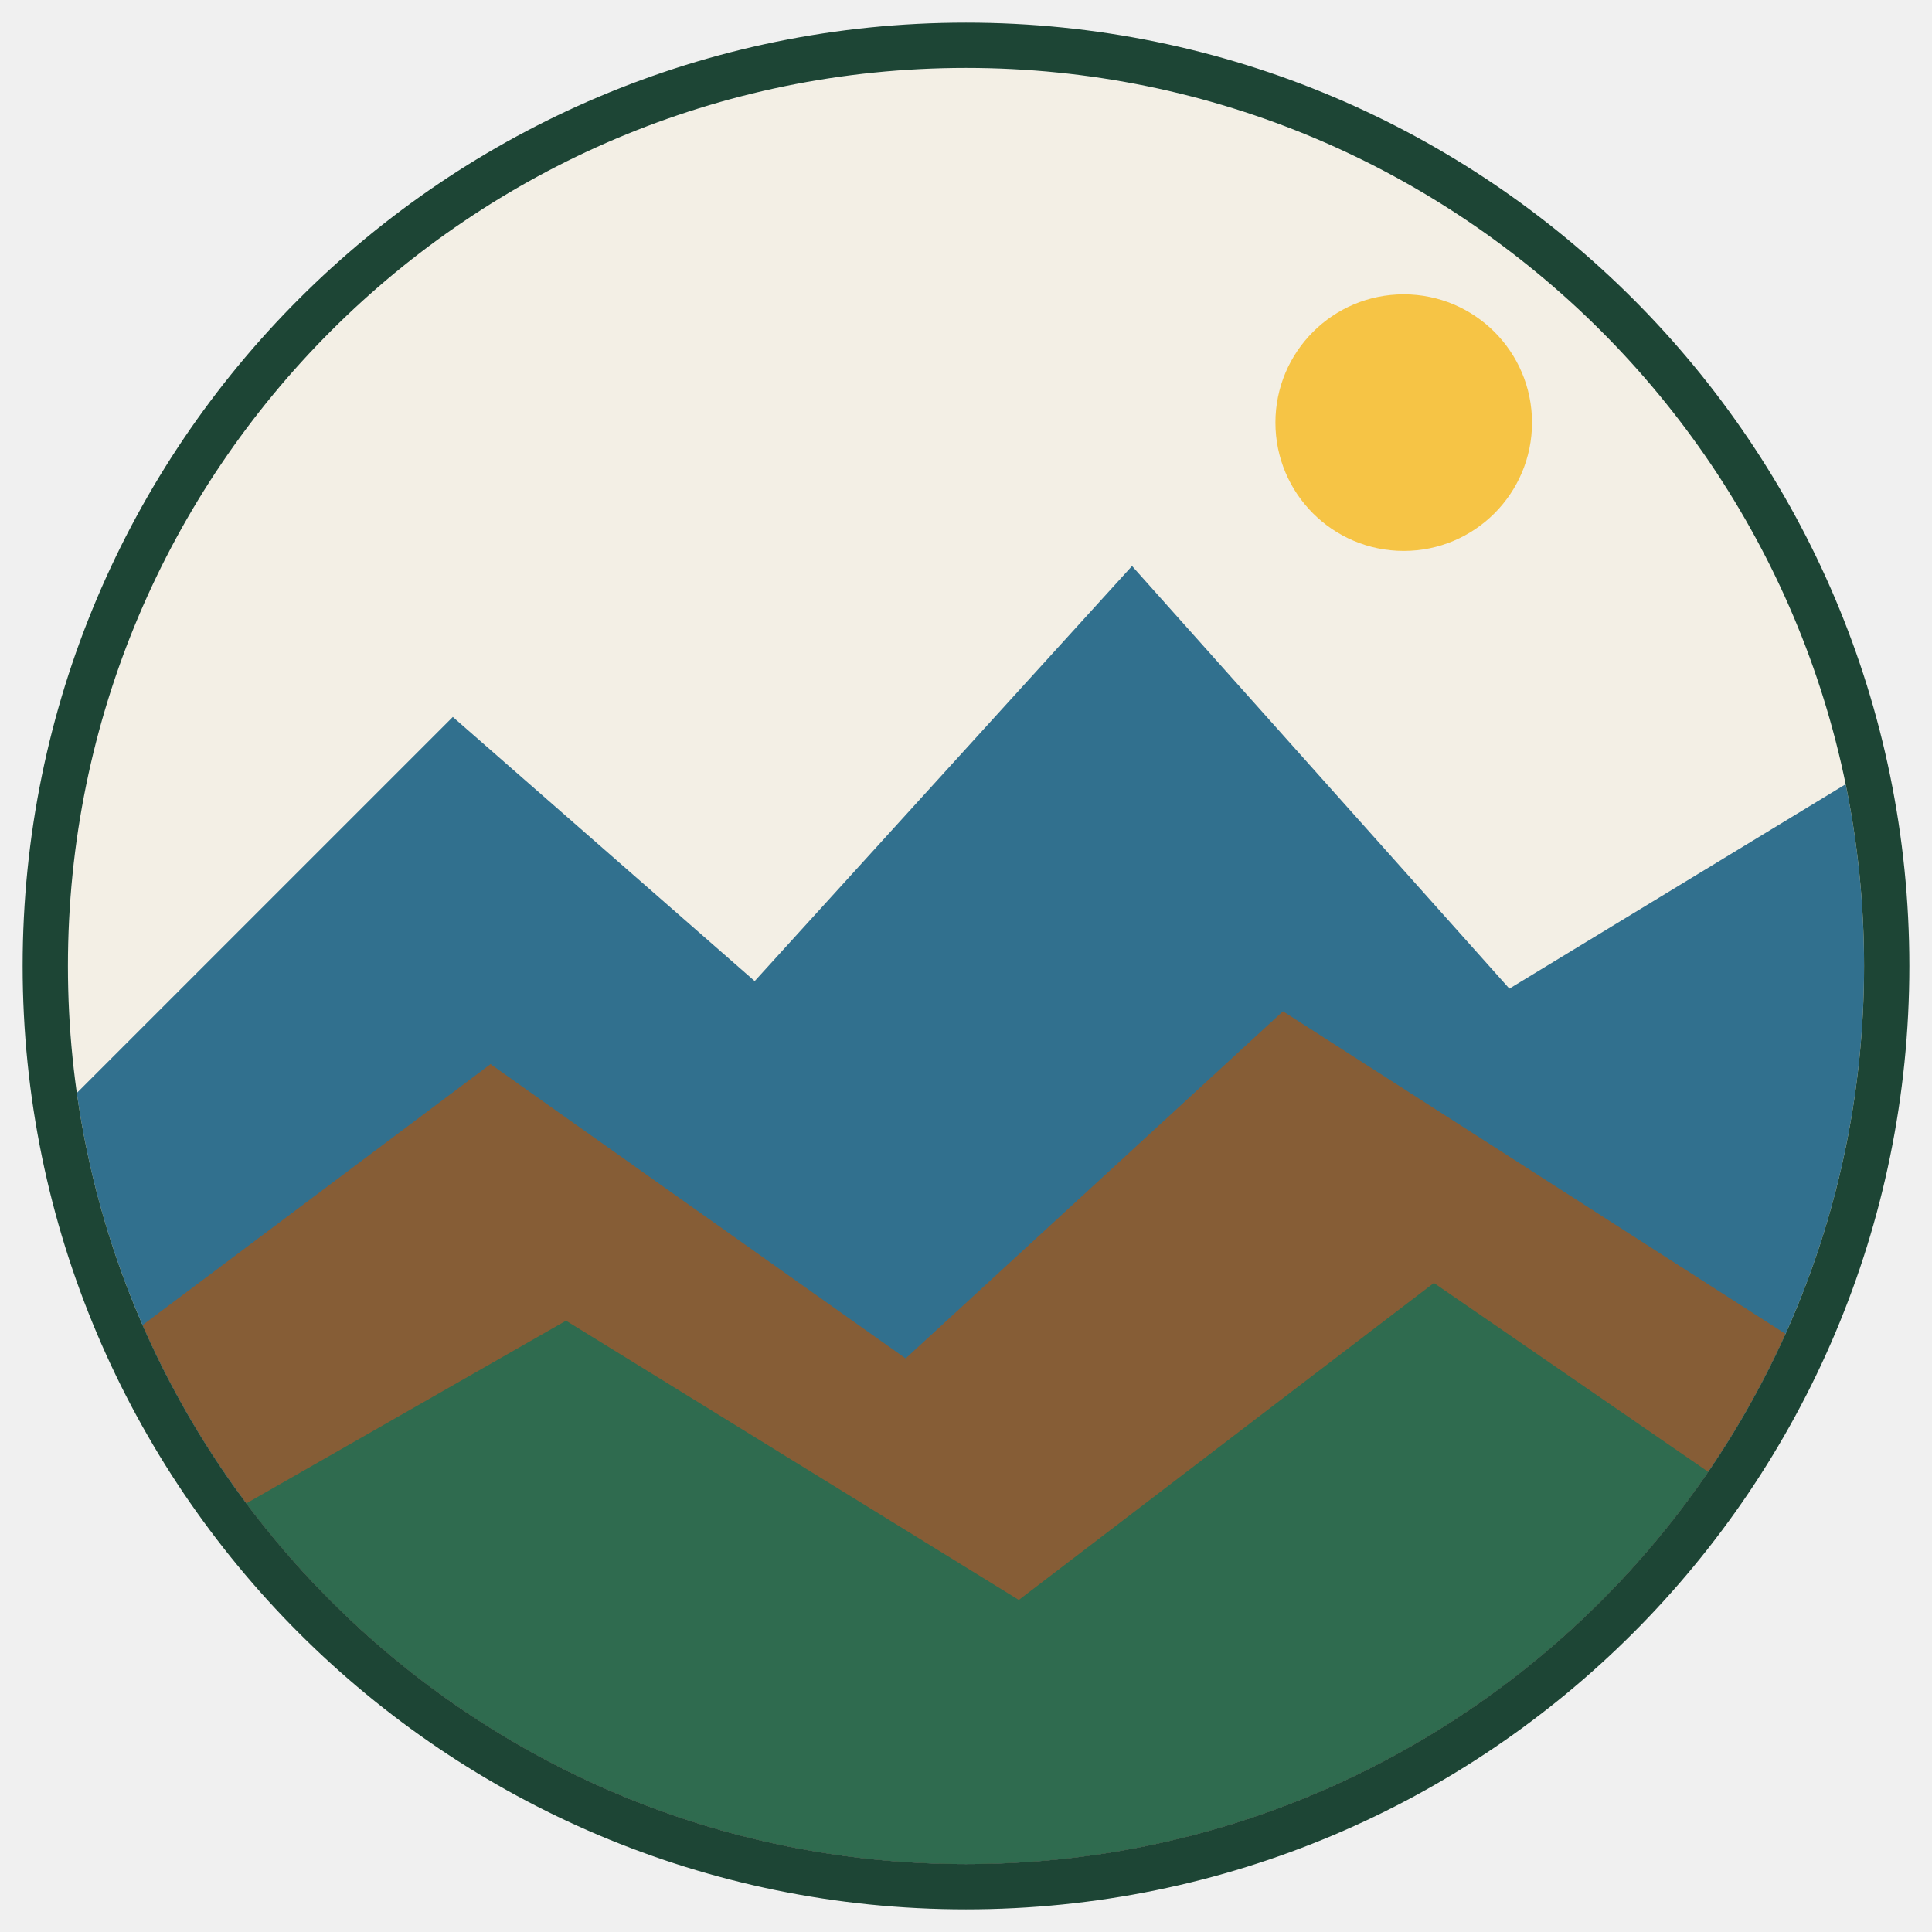
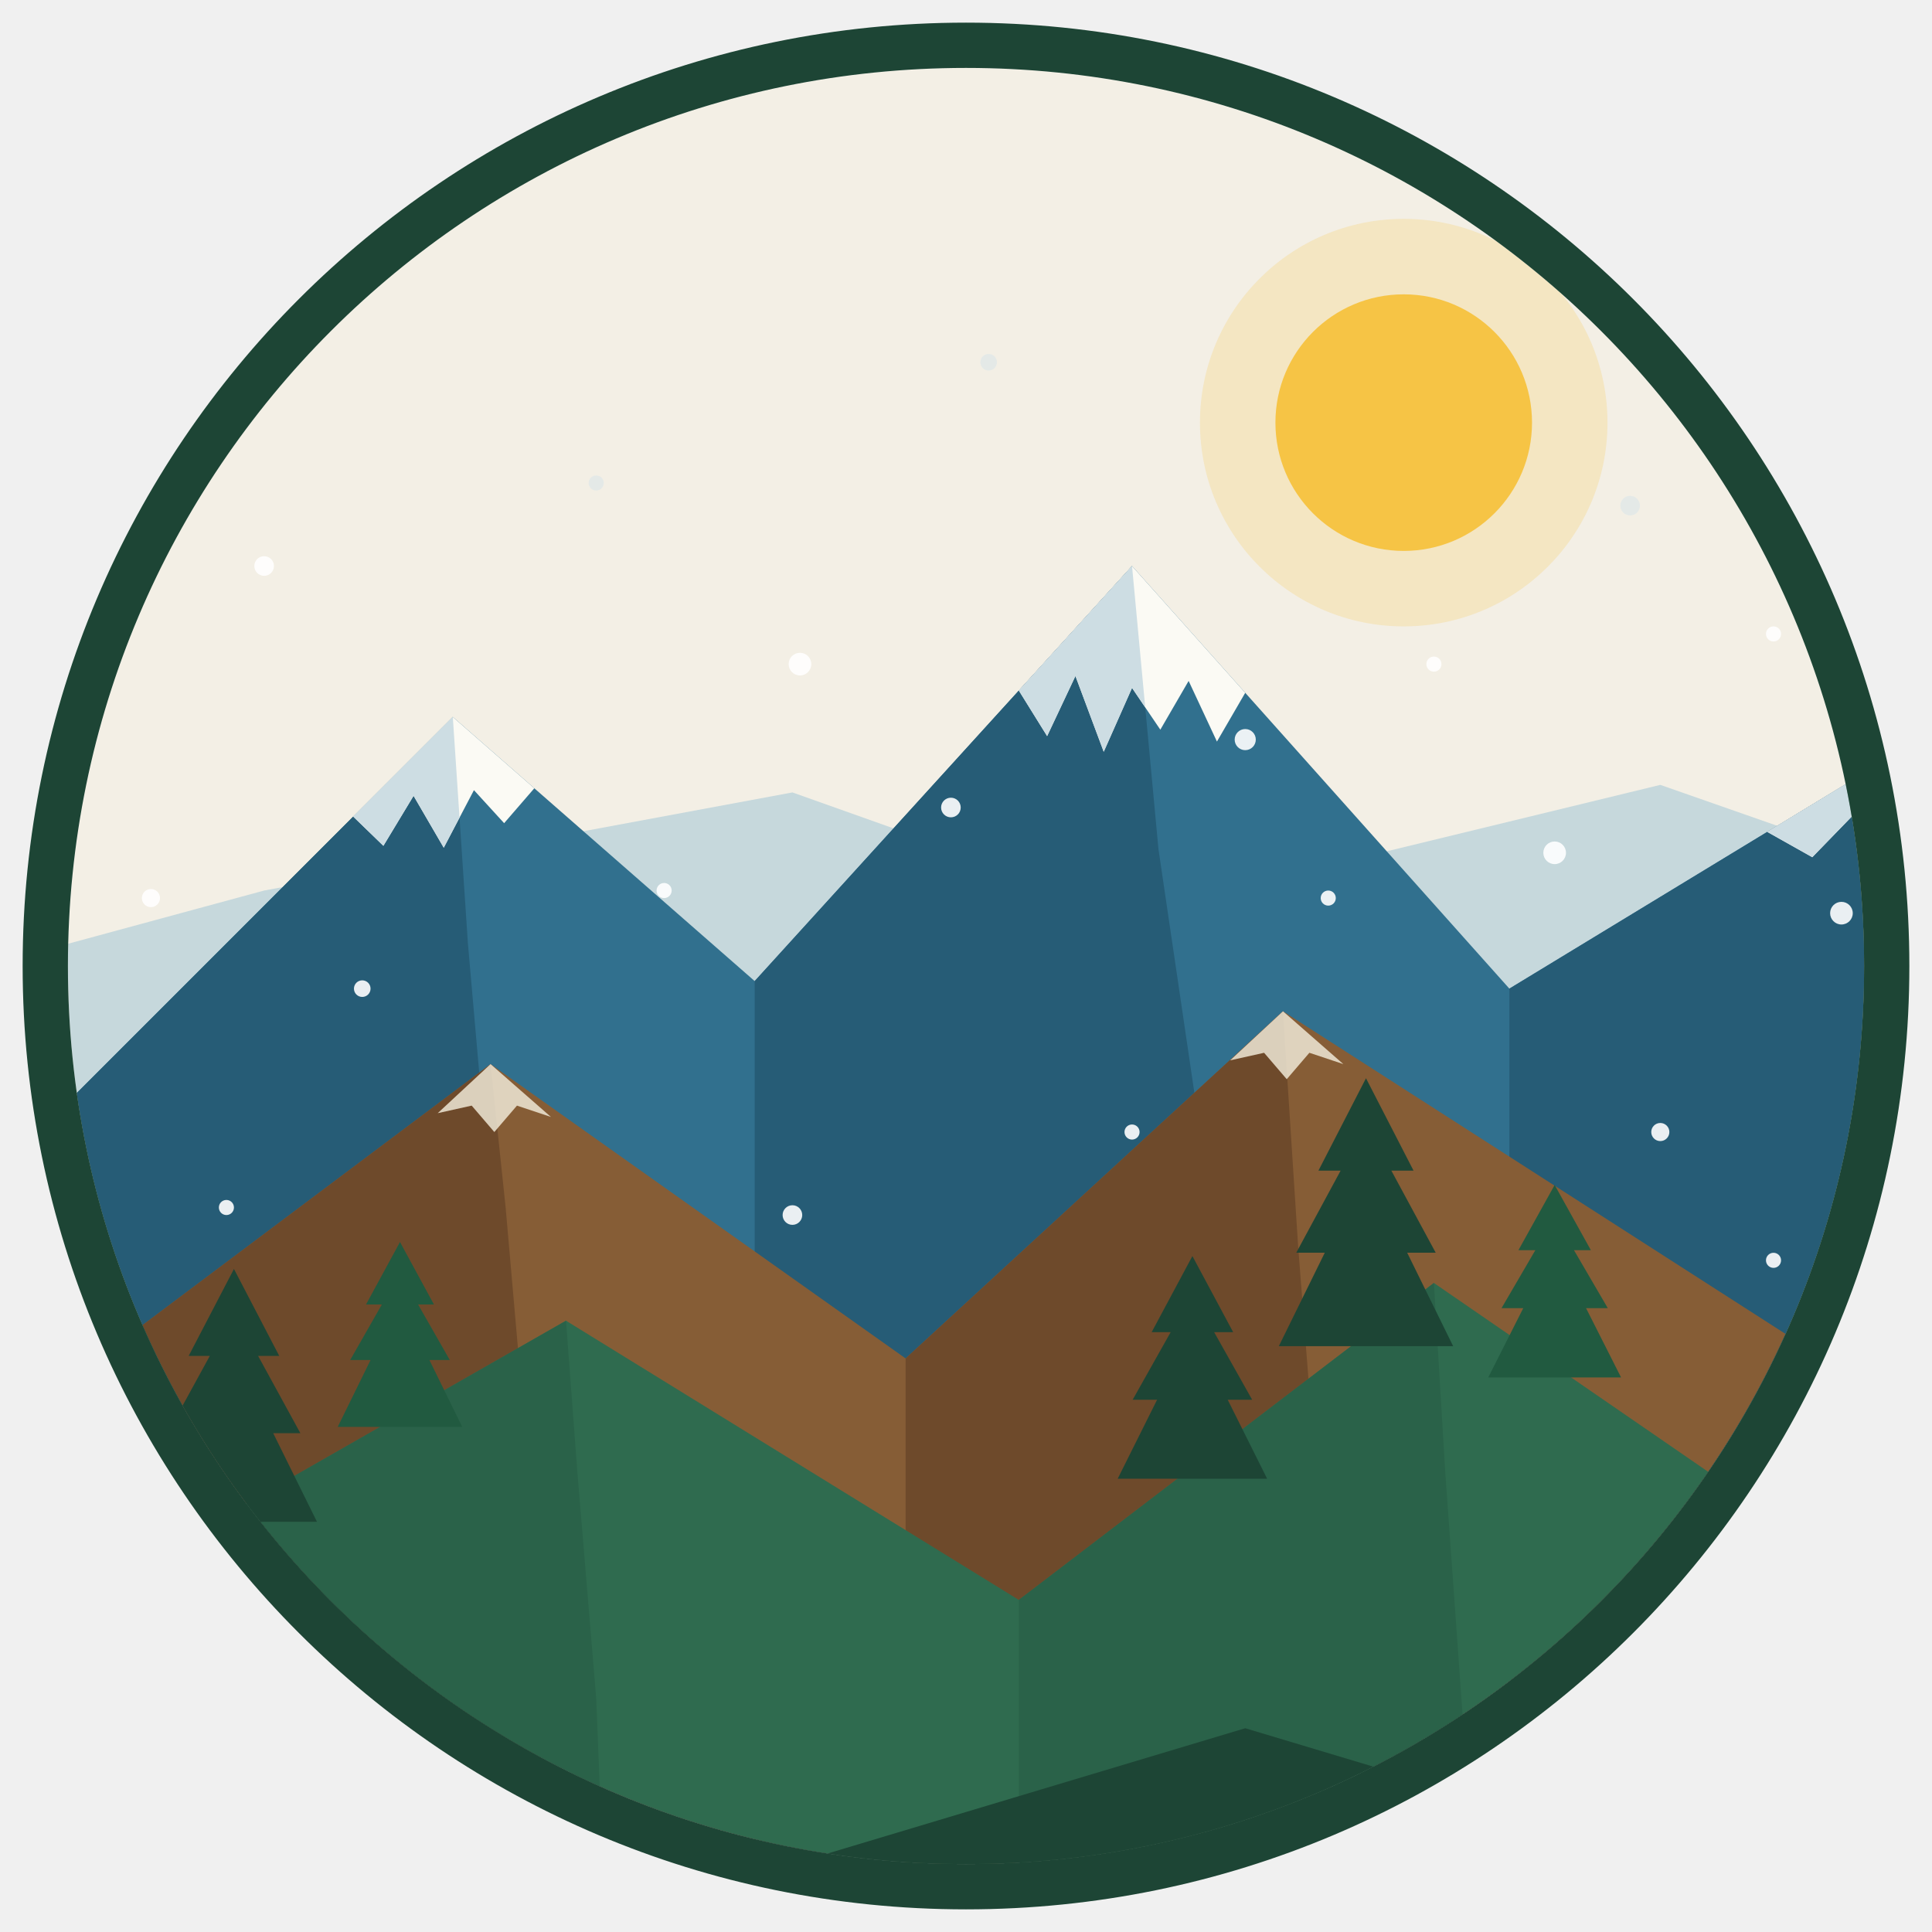
<svg xmlns="http://www.w3.org/2000/svg" viewBox="0 0 512 512">
  <defs>
    <clipPath id="c">
      <circle cx="256" cy="256" r="238" />
    </clipPath>
  </defs>
  <g clip-path="url(#c)">
-     <rect width="512" height="512" fill="#f3efe5" />
+     <rect x="-120" y="-120" width="752" height="840" fill="#f3efe5" />
+     <circle cx="372" cy="112" r="54" fill="#f6c445" opacity=".22" />
    <circle cx="372" cy="112" r="34" fill="#f6c445" />
-     <polygon points="10,300 120,190 200,260 300,150 400,262 502,200 502,500 10,500" fill="#31708e" />
-     <polygon points="10,372 130,282 240,360 340,268 502,372 502,500 10,500" fill="#865d36" />
-     <polygon points="10,430 150,350 270,424 380,340 502,424 502,500 10,500" fill="#2f6b4f" />
+     <polygon points="-120,310 0,255 70,236 210,210 300,242 440,208 520,236 632,282 632,700 -120,700" fill="#c6d8dc" />
+     <polygon points="-120,360 10,300 120,190 200,260 300,150 400,262 502,200 632,270 632,700 -120,700" fill="#31708e" />
+     <polygon points="120,190 10,300 -120,360 -120,700 140,700 131,330 124,250" fill="#265c76" />
+     <polygon points="300,150 200,260 200,700 326,700 321,320 307,225" fill="#265c76" />
+     <polygon points="502,200 400,262 400,700 516,700 510,320 505,250" fill="#265c76" />
+     <polygon points="120,190 93.6,216.4 101.6,224.15 109.6,210.9 117.6,224.65 125.6,209.4 133.6,218.15 141.6,208.9" fill="#fbfaf4" />
+     <clipPath id="fc0">
+       <polygon points="120,190 10,300 -120,360 -120,700 140,700 131,330 124,250" />
+     </clipPath>
+     <polygon points="120,190 93.6,216.4 101.6,224.15 109.6,210.9 117.6,224.65 125.6,209.4 133.6,218.15 141.6,208.9" fill="#cddde3" clip-path="url(#fc0)" />
+     <polygon points="300,150 270,183 277.5,195.075 285,179.15 292.5,199.225 300,182.3 307.5,193.375 315,180.45 322.5,196.525 330,183.6" fill="#fbfaf4" />
+     <clipPath id="fc1">
+       <polygon points="300,150 200,260 200,700 326,700 321,320 307,225" />
+     </clipPath>
+     <polygon points="300,150 270,183 277.5,195.075 285,179.15 292.5,199.225 300,182.3 307.5,193.375 315,180.45 322.5,196.525 330,183.6" fill="#cddde3" clip-path="url(#fc1)" />
+     <polygon points="502,200 468.34,220.46 480.272,227.168 492.204,214.876 504.136,226.584 516.068,214.292 528,214" fill="#fbfaf4" />
+     <clipPath id="fc2">
+       <polygon points="502,200 400,262 400,700 516,700 510,320 505,250" />
+     </clipPath>
+     <polygon points="502,200 468.34,220.46 480.272,227.168 492.204,214.876 504.136,226.584 516.068,214.292 528,214" fill="#cddde3" clip-path="url(#fc2)" />
+     <polygon points="-120,420 10,372 130,282 240,360 340,268 502,372 632,430 632,700 -120,700" fill="#865d36" />
+     <polygon points="130,282 10,372 -120,420 -120,700 152,700 141,400 134,320" fill="#6e4a2b" />
+     <polygon points="340,268 240,360 240,700 360,700 351,420 344,330" fill="#6e4a2b" />
+     <polygon points="130,282 116,295 125,293 131,300 137,293 146,296" fill="#efe7d6" opacity=".85" />
+     <polygon points="340,268 326,281 335,279 341,286 347,279 356,282" fill="#efe7d6" opacity=".85" />
+     <polygon points="-120,480 10,430 150,350 270,424 380,340 502,424 632,470 632,700 -120,700" fill="#2f6b4f" />
+     <polygon points="150,350 10,430 -120,480 -120,700 168,700 158,450 153,390" fill="#2a6249" />
+     <polygon points="380,340 270,424 270,700 396,700 388,460 383,390" fill="#2a6249" />
+     <polygon points="22,371.143 32.2,389.863 27.44,389.863 36.96,406.503 30.84,406.503 40.7,426.143 3.3,426.143 13.16,406.503 7.04,406.503 16.56,389.863 11.8,389.863 22,371.143" fill="#1d4535" />
+     <polygon points="62,336.286 74,359.326 68.4,359.326 79.6,379.806 72.4,379.806 84,403.286 40,403.286 51.6,379.806 44.4,379.806 55.6,359.326 50,359.326 62,336.286" fill="#1d4535" />
+     <polygon points="106,329.143 115,345.703 110.8,345.703 119.2,360.423 113.8,360.423 122.5,378.143 89.5,378.143 98.2,360.423 92.8,360.423 101.2,345.703 97,345.703 106,329.143" fill="#215a40" />
+     <polygon points="316,332.873 326.8,353.033 321.76,353.033 331.84,370.953 325.36,370.953 335.8,391.873 296.2,391.873 306.64,370.953 300.16,370.953 310.24,353.033 305.2,353.033 316,332.873" fill="#1d4535" />
+     <polygon points="362,285.745 374.6,310.225 368.72,310.225 380.48,331.985 372.92,331.985 385.1,356.745 338.9,356.745 351.08,331.985 343.52,331.985 355.28,310.225 349.4,310.225 362,285.745" fill="#1d4535" />
+     <polygon points="412,314.033 421.6,331.313 417.12,331.313 426.08,346.673 420.32,346.673 429.6,365.033 394.4,365.033 403.68,346.673 397.92,346.673 406.88,331.313 402.4,331.313 412,314.033" fill="#215a40" />
+     <polygon points="-120,530 60,478 170,506 330,458 450,494 632,470 632,700 -120,700" fill="#1d4535" />
+     <polygon points="40,447.778 48.4,462.178 44.48,462.178 52.32,474.978 47.28,474.978 55.4,490.778 24.6,490.778 32.72,474.978 27.68,474.978 35.52,462.178 31.6,462.178 40,447.778" fill="#163a2a" />
+     <polygon points="420,445 429,460.84 424.8,460.84 433.2,474.92 427.8,474.92 436.5,492 403.5,492 412.2,474.92 406.8,474.92 415.2,460.84 411,460.84 420,445" fill="#163a2a" />
+     <circle cx="70" cy="150" r="2.6" fill="#ffffff" opacity=".9" />
+     <circle cx="158" cy="128" r="2" fill="#e2e9e8" opacity=".9" />
+     <circle cx="212" cy="176" r="3" fill="#ffffff" opacity=".9" />
+     <circle cx="262" cy="96" r="2.2" fill="#e2e9e8" opacity=".9" />
+     <circle cx="330" cy="196" r="2.8" fill="#ffffff" opacity=".9" />
+     <circle cx="380" cy="176" r="2" fill="#ffffff" opacity=".9" />
+     <circle cx="432" cy="134" r="2.6" fill="#e2e9e8" opacity=".9" />
+     <circle cx="470" cy="168" r="2" fill="#ffffff" opacity=".9" />
+     <circle cx="488" cy="242" r="3" fill="#ffffff" opacity=".9" />
+     <circle cx="40" cy="238" r="2.4" fill="#ffffff" opacity=".9" />
+     <circle cx="176" cy="236" r="2" fill="#ffffff" opacity=".9" />
+     <circle cx="252" cy="214" r="2.6" fill="#ffffff" opacity=".9" />
+     <circle cx="352" cy="238" r="2" fill="#ffffff" opacity=".9" />
+     <circle cx="412" cy="226" r="3" fill="#ffffff" opacity=".9" />
+     <circle cx="96" cy="262" r="2.2" fill="#ffffff" opacity=".9" />
+     <circle cx="300" cy="300" r="2" fill="#ffffff" opacity=".9" />
+     <circle cx="440" cy="300" r="2.4" fill="#ffffff" opacity=".9" />
+     <circle cx="60" cy="320" r="2" fill="#ffffff" opacity=".9" />
+     <circle cx="210" cy="322" r="2.6" fill="#ffffff" opacity=".9" />
+     <circle cx="470" cy="334" r="2" fill="#ffffff" opacity=".9" />
  </g>
  <circle cx="256" cy="256" r="244" fill="none" stroke="#1d4535" stroke-width="12" />
</svg>
